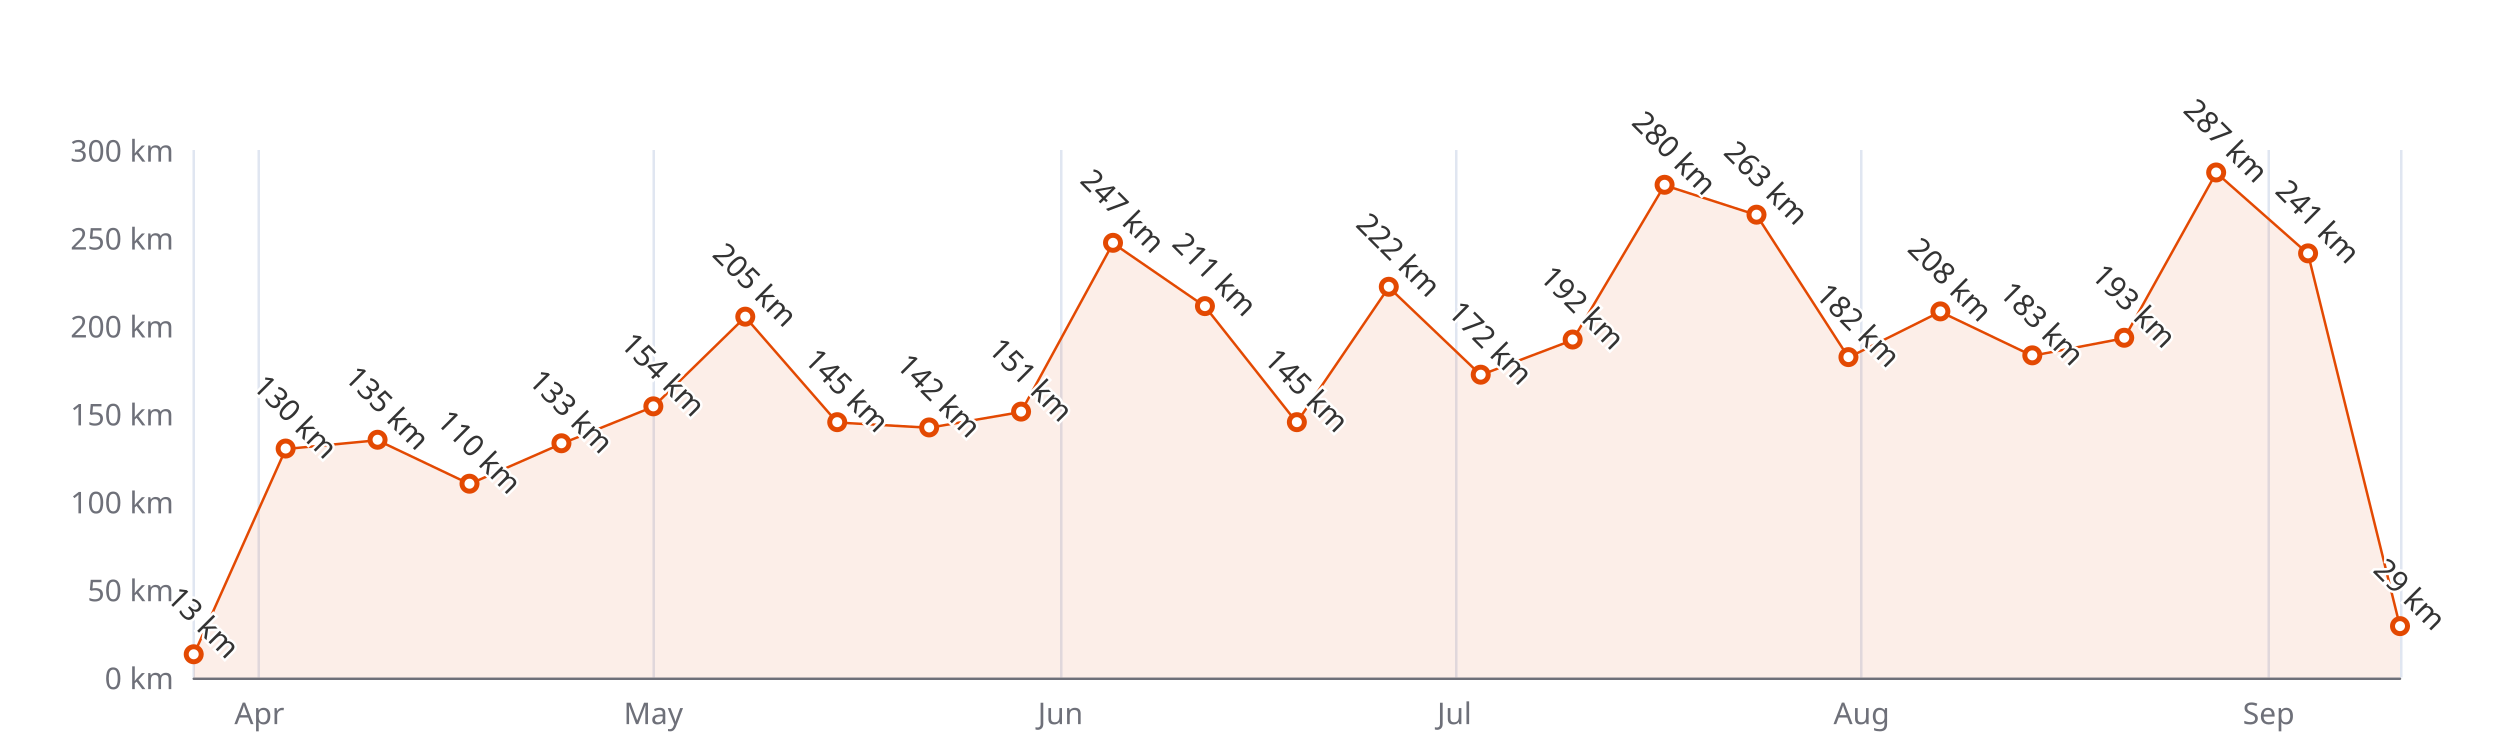
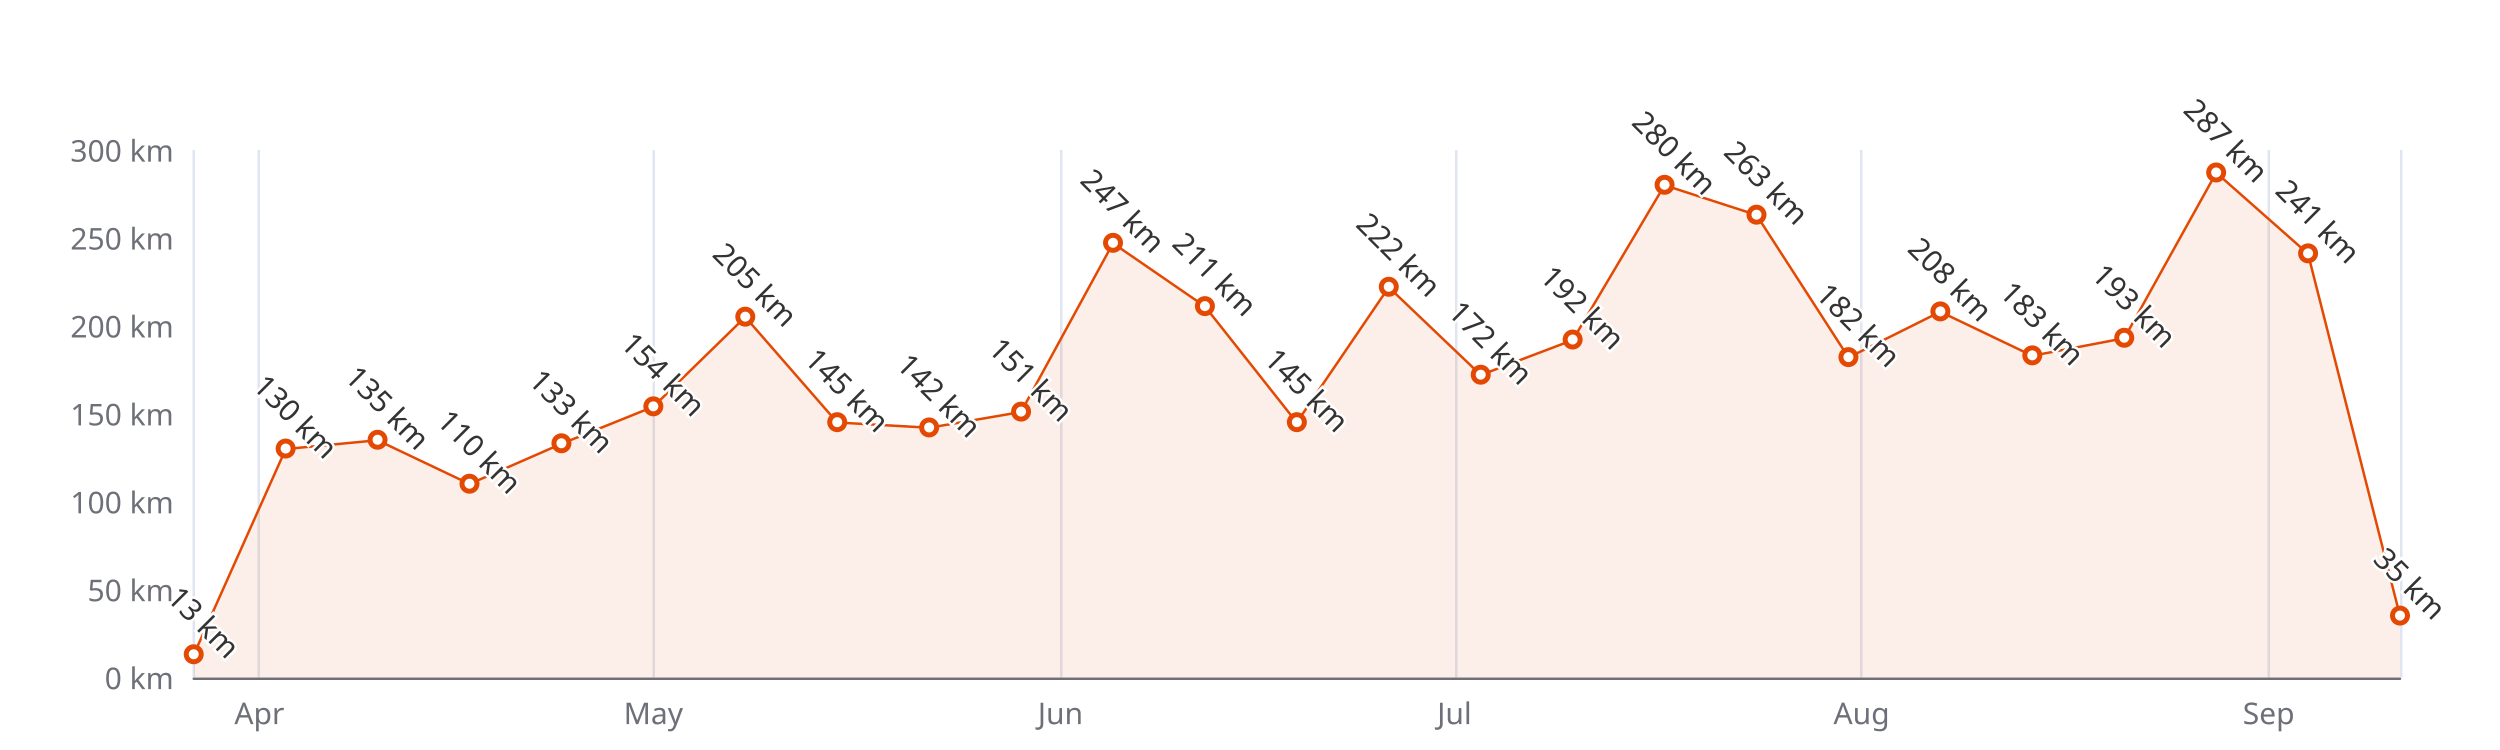
<svg xmlns="http://www.w3.org/2000/svg" width="1000" height="300" version="1.1" baseProfile="full" viewBox="0 0 1000 300">
  <rect width="1000" height="300" x="0" y="0" id="0" fill="#ffffff" />
  <path d="M77.5 60L77.5 271" fill="none" stroke="#E0E6F1" />
  <path d="M103.5 60L103.5 271" fill="none" stroke="#E0E6F1" />
  <path d="M261.5 60L261.5 271" fill="none" stroke="#E0E6F1" />
  <path d="M424.5 60L424.5 271" fill="none" stroke="#E0E6F1" />
  <path d="M582.5 60L582.5 271" fill="none" stroke="#E0E6F1" />
  <path d="M744.5 60L744.5 271" fill="none" stroke="#E0E6F1" />
  <path d="M907.5 60L907.5 271" fill="none" stroke="#E0E6F1" />
  <path d="M960.5 60L960.5 271" fill="none" stroke="#E0E6F1" />
  <path d="M77.5 271.5L960 271.5" fill="none" stroke="#6E7079" stroke-linecap="round" />
  <text dominant-baseline="central" text-anchor="end" style="font-size:12px;font-family:sans-serif;" xml:space="preserve" transform="translate(69.48 271)" fill="#6E7079">0 km</text>
  <text dominant-baseline="central" text-anchor="end" style="font-size:12px;font-family:sans-serif;" xml:space="preserve" transform="translate(69.48 235.8333)" fill="#6E7079">50 km</text>
  <text dominant-baseline="central" text-anchor="end" style="font-size:12px;font-family:sans-serif;" xml:space="preserve" transform="translate(69.48 200.6667)" fill="#6E7079">100 km</text>
  <text dominant-baseline="central" text-anchor="end" style="font-size:12px;font-family:sans-serif;" xml:space="preserve" transform="translate(69.48 165.5)" fill="#6E7079">150 km</text>
  <text dominant-baseline="central" text-anchor="end" style="font-size:12px;font-family:sans-serif;" xml:space="preserve" transform="translate(69.48 130.3333)" fill="#6E7079">200 km</text>
  <text dominant-baseline="central" text-anchor="end" style="font-size:12px;font-family:sans-serif;" xml:space="preserve" transform="translate(69.48 95.1667)" fill="#6E7079">250 km</text>
  <text dominant-baseline="central" text-anchor="end" style="font-size:12px;font-family:sans-serif;" xml:space="preserve" transform="translate(69.48 60)" fill="#6E7079">300 km</text>
  <text dominant-baseline="central" text-anchor="middle" style="font: normal normal 12px sans-serif" y="6" transform="translate(103.7455 279)" fill="#6E7079">Apr</text>
  <text dominant-baseline="central" text-anchor="middle" style="font: normal normal 12px sans-serif" y="6" transform="translate(261.3383 279)" fill="#6E7079">May</text>
  <text dominant-baseline="central" text-anchor="middle" style="font: normal normal 12px sans-serif" y="6" transform="translate(424.1843 279)" fill="#6E7079">Jun</text>
  <text dominant-baseline="central" text-anchor="middle" style="font: normal normal 12px sans-serif" y="6" transform="translate(581.7771 279)" fill="#6E7079">Jul</text>
  <text dominant-baseline="central" text-anchor="middle" style="font: normal normal 12px sans-serif" y="6" transform="translate(744.6231 279)" fill="#6E7079">Aug</text>
  <text dominant-baseline="central" text-anchor="middle" style="font: normal normal 12px sans-serif" y="6" transform="translate(907.469 279)" fill="#6E7079">Sep</text>
  <g clip-path="url(#zr0-c0)">
-     <path d="M77.5 261.9L114.3 179.6L151 176.1L187.8 193.6L224.6 177.5L261.3 162.7L298.1 126.8L334.9 169L371.7 171.1L408.4 164.8L445.2 97.3L482 122.6L518.7 169L555.5 114.9L592.3 150L629.1 136L665.8 74.1L702.6 86L739.4 143L776.1 124.7L812.9 142.3L849.7 135.3L886.5 69.1L923.2 101.5L960 250.6L960 271L923.2 271L886.5 271L849.7 271L812.9 271L776.1 271L739.4 271L702.6 271L665.8 271L629.1 271L592.3 271L555.5 271L518.7 271L482 271L445.2 271L408.4 271L371.7 271L334.9 271L298.1 271L261.3 271L224.6 271L187.8 271L151 271L114.3 271L77.5 271Z" fill="rgb(227,73,2)" fill-opacity="0.09" />
-     <path d="M77.5 261.9L114.3 179.6L151 176.1L187.8 193.6L224.6 177.5L261.3 162.7L298.1 126.8L334.9 169L371.7 171.1L408.4 164.8L445.2 97.3L482 122.6L518.7 169L555.5 114.9L592.3 150L629.1 136L665.8 74.1L702.6 86L739.4 143L776.1 124.7L812.9 142.3L849.7 135.3L886.5 69.1L923.2 101.5L960 250.6" fill="none" stroke="#E34902" stroke-linejoin="bevel" />
+     <path d="M77.5 261.9L114.3 179.6L151 176.1L187.8 193.6L224.6 177.5L261.3 162.7L298.1 126.8L334.9 169L371.7 171.1L408.4 164.8L445.2 97.3L482 122.6L518.7 169L555.5 114.9L592.3 150L629.1 136L665.8 74.1L702.6 86L739.4 143L776.1 124.7L812.9 142.3L849.7 135.3L886.5 69.1L923.2 101.5L960 246.4L960 271L923.2 271L886.5 271L849.7 271L812.9 271L776.1 271L739.4 271L702.6 271L665.8 271L629.1 271L592.3 271L555.5 271L518.7 271L482 271L445.2 271L408.4 271L371.7 271L334.9 271L298.1 271L261.3 271L224.6 271L187.8 271L151 271L114.3 271L77.5 271Z" fill="rgb(227,73,2)" fill-opacity="0.09" />
+     <path d="M77.5 261.9L114.3 179.6L151 176.1L187.8 193.6L224.6 177.5L261.3 162.7L298.1 126.8L334.9 169L371.7 171.1L408.4 164.8L445.2 97.3L482 122.6L518.7 169L555.5 114.9L592.3 150L629.1 136L665.8 74.1L702.6 86L739.4 143L776.1 124.7L812.9 142.3L849.7 135.3L886.5 69.1L923.2 101.5L960 246.4" fill="none" stroke="#E34902" stroke-linejoin="bevel" />
  </g>
  <path d="M1 0A1 1 0 1 1 1 -0.1A1 1 0 0 1 1 0" transform="matrix(3,0,0,3,77.48,261.8567)" fill="#fff" stroke="#E34902" stroke-width="0.667" />
  <path d="M1 0A1 1 0 1 1 1 -0.1A1 1 0 0 1 1 0" transform="matrix(3,0,0,3,114.2517,179.5667)" fill="#fff" stroke="#E34902" stroke-width="0.667" />
  <path d="M1 0A1 1 0 1 1 1 -0.1A1 1 0 0 1 1 0" transform="matrix(3,0,0,3,151.0233,176.05)" fill="#fff" stroke="#E34902" stroke-width="0.667" />
  <path d="M1 0A1 1 0 1 1 1 -0.1A1 1 0 0 1 1 0" transform="matrix(3,0,0,3,187.795,193.6333)" fill="#fff" stroke="#E34902" stroke-width="0.667" />
  <path d="M1 0A1 1 0 1 1 1 -0.1A1 1 0 0 1 1 0" transform="matrix(3,0,0,3,224.5667,177.4567)" fill="#fff" stroke="#E34902" stroke-width="0.667" />
  <path d="M1 0A1 1 0 1 1 1 -0.1A1 1 0 0 1 1 0" transform="matrix(3,0,0,3,261.3383,162.6867)" fill="#fff" stroke="#E34902" stroke-width="0.667" />
  <path d="M1 0A1 1 0 1 1 1 -0.1A1 1 0 0 1 1 0" transform="matrix(3,0,0,3,298.11,126.8167)" fill="#fff" stroke="#E34902" stroke-width="0.667" />
  <path d="M1 0A1 1 0 1 1 1 -0.1A1 1 0 0 1 1 0" transform="matrix(3,0,0,3,334.8817,169.0167)" fill="#fff" stroke="#E34902" stroke-width="0.667" />
  <path d="M1 0A1 1 0 1 1 1 -0.1A1 1 0 0 1 1 0" transform="matrix(3,0,0,3,371.6533,171.1267)" fill="#fff" stroke="#E34902" stroke-width="0.667" />
  <path d="M1 0A1 1 0 1 1 1 -0.1A1 1 0 0 1 1 0" transform="matrix(3,0,0,3,408.425,164.7967)" fill="#fff" stroke="#E34902" stroke-width="0.667" />
  <path d="M1 0A1 1 0 1 1 1 -0.1A1 1 0 0 1 1 0" transform="matrix(3,0,0,3,445.1967,97.2767)" fill="#fff" stroke="#E34902" stroke-width="0.667" />
  <path d="M1 0A1 1 0 1 1 1 -0.1A1 1 0 0 1 1 0" transform="matrix(3,0,0,3,481.9683,122.5967)" fill="#fff" stroke="#E34902" stroke-width="0.667" />
  <path d="M1 0A1 1 0 1 1 1 -0.1A1 1 0 0 1 1 0" transform="matrix(3,0,0,3,518.74,169.0167)" fill="#fff" stroke="#E34902" stroke-width="0.667" />
  <path d="M1 0A1 1 0 1 1 1 -0.1A1 1 0 0 1 1 0" transform="matrix(3,0,0,3,555.5117,114.86)" fill="#fff" stroke="#E34902" stroke-width="0.667" />
  <path d="M1 0A1 1 0 1 1 1 -0.1A1 1 0 0 1 1 0" transform="matrix(3,0,0,3,592.2833,150.0267)" fill="#fff" stroke="#E34902" stroke-width="0.667" />
  <path d="M1 0A1 1 0 1 1 1 -0.1A1 1 0 0 1 1 0" transform="matrix(3,0,0,3,629.055,135.96)" fill="#fff" stroke="#E34902" stroke-width="0.667" />
  <path d="M1 0A1 1 0 1 1 1 -0.1A1 1 0 0 1 1 0" transform="matrix(3,0,0,3,665.8267,74.0667)" fill="#fff" stroke="#E34902" stroke-width="0.667" />
  <path d="M1 0A1 1 0 1 1 1 -0.1A1 1 0 0 1 1 0" transform="matrix(3,0,0,3,702.5983,86.0233)" fill="#fff" stroke="#E34902" stroke-width="0.667" />
  <path d="M1 0A1 1 0 1 1 1 -0.1A1 1 0 0 1 1 0" transform="matrix(3,0,0,3,739.37,142.9933)" fill="#fff" stroke="#E34902" stroke-width="0.667" />
  <path d="M1 0A1 1 0 1 1 1 -0.1A1 1 0 0 1 1 0" transform="matrix(3,0,0,3,776.1417,124.7067)" fill="#fff" stroke="#E34902" stroke-width="0.667" />
  <path d="M1 0A1 1 0 1 1 1 -0.1A1 1 0 0 1 1 0" transform="matrix(3,0,0,3,812.9133,142.29)" fill="#fff" stroke="#E34902" stroke-width="0.667" />
  <path d="M1 0A1 1 0 1 1 1 -0.1A1 1 0 0 1 1 0" transform="matrix(3,0,0,3,849.685,135.2567)" fill="#fff" stroke="#E34902" stroke-width="0.667" />
  <path d="M1 0A1 1 0 1 1 1 -0.1A1 1 0 0 1 1 0" transform="matrix(3,0,0,3,886.4567,69.1433)" fill="#fff" stroke="#E34902" stroke-width="0.667" />
  <path d="M1 0A1 1 0 1 1 1 -0.1A1 1 0 0 1 1 0" transform="matrix(3,0,0,3,923.2283,101.4967)" fill="#fff" stroke="#E34902" stroke-width="0.667" />
-   <path d="M1 0A1 1 0 1 1 1 -0.1A1 1 0 0 1 1 0" transform="matrix(3,0,0,3,960,250.6033)" fill="#fff" stroke="#E34902" stroke-width="0.667" />
+   <path d="M1 0A1 1 0 1 1 1 -0.1A1 1 0 0 1 1 0" transform="matrix(3,0,0,3,960,246.3833)" fill="#fff" stroke="#E34902" stroke-width="0.667" />
  <text dominant-baseline="central" text-anchor="middle" style="font-size:12px;font-family:sans-serif;" xml:space="preserve" y="-6" transform="matrix(0.707,0.707,-0.707,0.707,77.48,252.8567)" fill="#333" stroke="rgb(255,255,255)" stroke-width="2" paint-order="stroke" stroke-miterlimit="2">13 km</text>
  <text dominant-baseline="central" text-anchor="middle" style="font-size:12px;font-family:sans-serif;" xml:space="preserve" y="-6" transform="matrix(0.707,0.707,-0.707,0.707,114.2517,170.5667)" fill="#333" stroke="rgb(255,255,255)" stroke-width="2" paint-order="stroke" stroke-miterlimit="2">130 km</text>
  <text dominant-baseline="central" text-anchor="middle" style="font-size:12px;font-family:sans-serif;" xml:space="preserve" y="-6" transform="matrix(0.707,0.707,-0.707,0.707,151.0233,167.05)" fill="#333" stroke="rgb(255,255,255)" stroke-width="2" paint-order="stroke" stroke-miterlimit="2">135 km</text>
  <text dominant-baseline="central" text-anchor="middle" style="font-size:12px;font-family:sans-serif;" xml:space="preserve" y="-6" transform="matrix(0.707,0.707,-0.707,0.707,187.795,184.6333)" fill="#333" stroke="rgb(255,255,255)" stroke-width="2" paint-order="stroke" stroke-miterlimit="2">110 km</text>
  <text dominant-baseline="central" text-anchor="middle" style="font-size:12px;font-family:sans-serif;" xml:space="preserve" y="-6" transform="matrix(0.707,0.707,-0.707,0.707,224.5667,168.4567)" fill="#333" stroke="rgb(255,255,255)" stroke-width="2" paint-order="stroke" stroke-miterlimit="2">133 km</text>
  <text dominant-baseline="central" text-anchor="middle" style="font-size:12px;font-family:sans-serif;" xml:space="preserve" y="-6" transform="matrix(0.707,0.707,-0.707,0.707,261.3383,153.6867)" fill="#333" stroke="rgb(255,255,255)" stroke-width="2" paint-order="stroke" stroke-miterlimit="2">154 km</text>
  <text dominant-baseline="central" text-anchor="middle" style="font-size:12px;font-family:sans-serif;" xml:space="preserve" y="-6" transform="matrix(0.707,0.707,-0.707,0.707,298.11,117.8167)" fill="#333" stroke="rgb(255,255,255)" stroke-width="2" paint-order="stroke" stroke-miterlimit="2">205 km</text>
  <text dominant-baseline="central" text-anchor="middle" style="font-size:12px;font-family:sans-serif;" xml:space="preserve" y="-6" transform="matrix(0.707,0.707,-0.707,0.707,334.8817,160.0167)" fill="#333" stroke="rgb(255,255,255)" stroke-width="2" paint-order="stroke" stroke-miterlimit="2">145 km</text>
  <text dominant-baseline="central" text-anchor="middle" style="font-size:12px;font-family:sans-serif;" xml:space="preserve" y="-6" transform="matrix(0.707,0.707,-0.707,0.707,371.6533,162.1267)" fill="#333" stroke="rgb(255,255,255)" stroke-width="2" paint-order="stroke" stroke-miterlimit="2">142 km</text>
  <text dominant-baseline="central" text-anchor="middle" style="font-size:12px;font-family:sans-serif;" xml:space="preserve" y="-6" transform="matrix(0.707,0.707,-0.707,0.707,408.425,155.7967)" fill="#333" stroke="rgb(255,255,255)" stroke-width="2" paint-order="stroke" stroke-miterlimit="2">151 km</text>
  <text dominant-baseline="central" text-anchor="middle" style="font-size:12px;font-family:sans-serif;" xml:space="preserve" y="-6" transform="matrix(0.707,0.707,-0.707,0.707,445.1967,88.2767)" fill="#333" stroke="rgb(255,255,255)" stroke-width="2" paint-order="stroke" stroke-miterlimit="2">247 km</text>
  <text dominant-baseline="central" text-anchor="middle" style="font-size:12px;font-family:sans-serif;" xml:space="preserve" y="-6" transform="matrix(0.707,0.707,-0.707,0.707,481.9683,113.5967)" fill="#333" stroke="rgb(255,255,255)" stroke-width="2" paint-order="stroke" stroke-miterlimit="2">211 km</text>
  <text dominant-baseline="central" text-anchor="middle" style="font-size:12px;font-family:sans-serif;" xml:space="preserve" y="-6" transform="matrix(0.707,0.707,-0.707,0.707,518.74,160.0167)" fill="#333" stroke="rgb(255,255,255)" stroke-width="2" paint-order="stroke" stroke-miterlimit="2">145 km</text>
  <text dominant-baseline="central" text-anchor="middle" style="font-size:12px;font-family:sans-serif;" xml:space="preserve" y="-6" transform="matrix(0.707,0.707,-0.707,0.707,555.5117,105.86)" fill="#333" stroke="rgb(255,255,255)" stroke-width="2" paint-order="stroke" stroke-miterlimit="2">222 km</text>
  <text dominant-baseline="central" text-anchor="middle" style="font-size:12px;font-family:sans-serif;" xml:space="preserve" y="-6" transform="matrix(0.707,0.707,-0.707,0.707,592.2833,141.0267)" fill="#333" stroke="rgb(255,255,255)" stroke-width="2" paint-order="stroke" stroke-miterlimit="2">172 km</text>
  <text dominant-baseline="central" text-anchor="middle" style="font-size:12px;font-family:sans-serif;" xml:space="preserve" y="-6" transform="matrix(0.707,0.707,-0.707,0.707,629.055,126.96)" fill="#333" stroke="rgb(255,255,255)" stroke-width="2" paint-order="stroke" stroke-miterlimit="2">192 km</text>
  <text dominant-baseline="central" text-anchor="middle" style="font-size:12px;font-family:sans-serif;" xml:space="preserve" y="-6" transform="matrix(0.707,0.707,-0.707,0.707,665.8267,65.0667)" fill="#333" stroke="rgb(255,255,255)" stroke-width="2" paint-order="stroke" stroke-miterlimit="2">280 km</text>
  <text dominant-baseline="central" text-anchor="middle" style="font-size:12px;font-family:sans-serif;" xml:space="preserve" y="-6" transform="matrix(0.707,0.707,-0.707,0.707,702.5983,77.0233)" fill="#333" stroke="rgb(255,255,255)" stroke-width="2" paint-order="stroke" stroke-miterlimit="2">263 km</text>
  <text dominant-baseline="central" text-anchor="middle" style="font-size:12px;font-family:sans-serif;" xml:space="preserve" y="-6" transform="matrix(0.707,0.707,-0.707,0.707,739.37,133.9933)" fill="#333" stroke="rgb(255,255,255)" stroke-width="2" paint-order="stroke" stroke-miterlimit="2">182 km</text>
  <text dominant-baseline="central" text-anchor="middle" style="font-size:12px;font-family:sans-serif;" xml:space="preserve" y="-6" transform="matrix(0.707,0.707,-0.707,0.707,776.1417,115.7067)" fill="#333" stroke="rgb(255,255,255)" stroke-width="2" paint-order="stroke" stroke-miterlimit="2">208 km</text>
  <text dominant-baseline="central" text-anchor="middle" style="font-size:12px;font-family:sans-serif;" xml:space="preserve" y="-6" transform="matrix(0.707,0.707,-0.707,0.707,812.9133,133.29)" fill="#333" stroke="rgb(255,255,255)" stroke-width="2" paint-order="stroke" stroke-miterlimit="2">183 km</text>
  <text dominant-baseline="central" text-anchor="middle" style="font-size:12px;font-family:sans-serif;" xml:space="preserve" y="-6" transform="matrix(0.707,0.707,-0.707,0.707,849.685,126.2567)" fill="#333" stroke="rgb(255,255,255)" stroke-width="2" paint-order="stroke" stroke-miterlimit="2">193 km</text>
  <text dominant-baseline="central" text-anchor="middle" style="font-size:12px;font-family:sans-serif;" xml:space="preserve" y="-6" transform="matrix(0.707,0.707,-0.707,0.707,886.4567,60.1433)" fill="#333" stroke="rgb(255,255,255)" stroke-width="2" paint-order="stroke" stroke-miterlimit="2">287 km</text>
  <text dominant-baseline="central" text-anchor="middle" style="font-size:12px;font-family:sans-serif;" xml:space="preserve" y="-6" transform="matrix(0.707,0.707,-0.707,0.707,923.2283,92.4967)" fill="#333" stroke="rgb(255,255,255)" stroke-width="2" paint-order="stroke" stroke-miterlimit="2">241 km</text>
-   <text dominant-baseline="central" text-anchor="middle" style="font-size:12px;font-family:sans-serif;" xml:space="preserve" y="-6" transform="matrix(0.707,0.707,-0.707,0.707,960,241.6033)" fill="#333" stroke="rgb(255,255,255)" stroke-width="2" paint-order="stroke" stroke-miterlimit="2">29 km</text>
+   <text dominant-baseline="central" text-anchor="middle" style="font-size:12px;font-family:sans-serif;" xml:space="preserve" y="-6" transform="matrix(0.707,0.707,-0.707,0.707,960,237.3833)" fill="#333" stroke="rgb(255,255,255)" stroke-width="2" paint-order="stroke" stroke-miterlimit="2">35 km</text>
  <defs>
    <clipPath id="zr0-c0">
      <path d="M76 59.5l884 0l0 212l-884 0Z" fill="#000" />
    </clipPath>
  </defs>
</svg>
